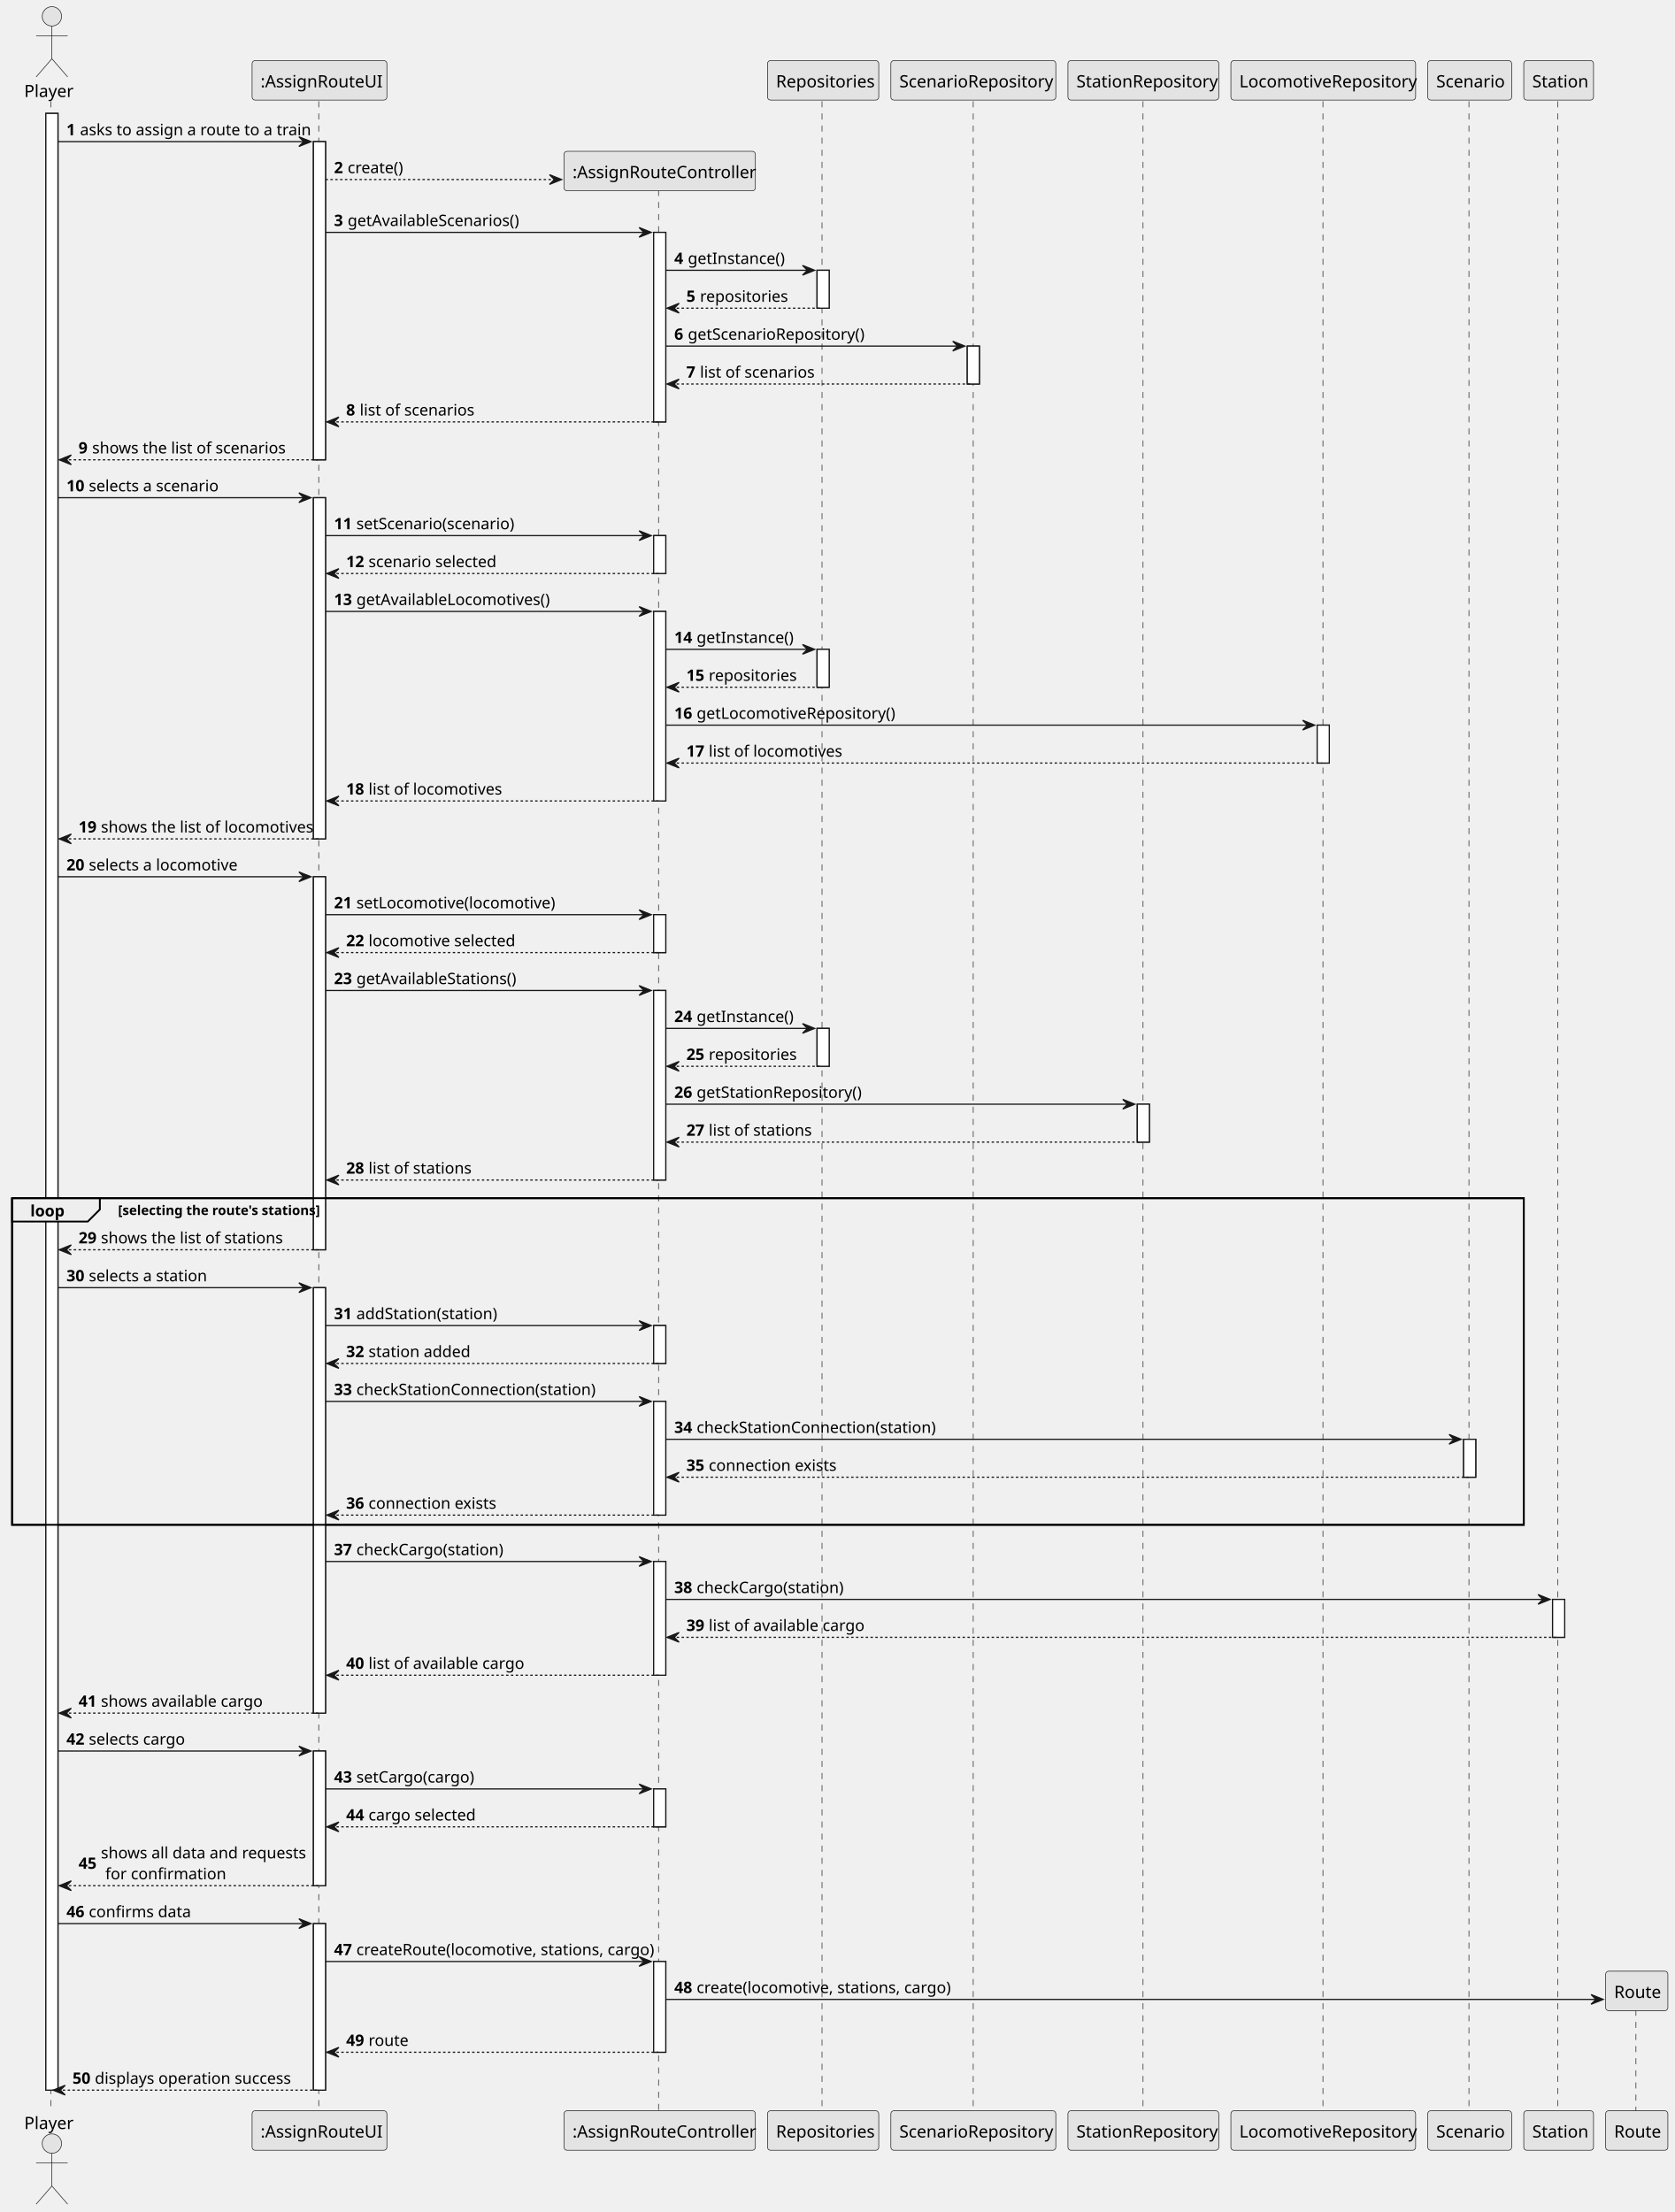
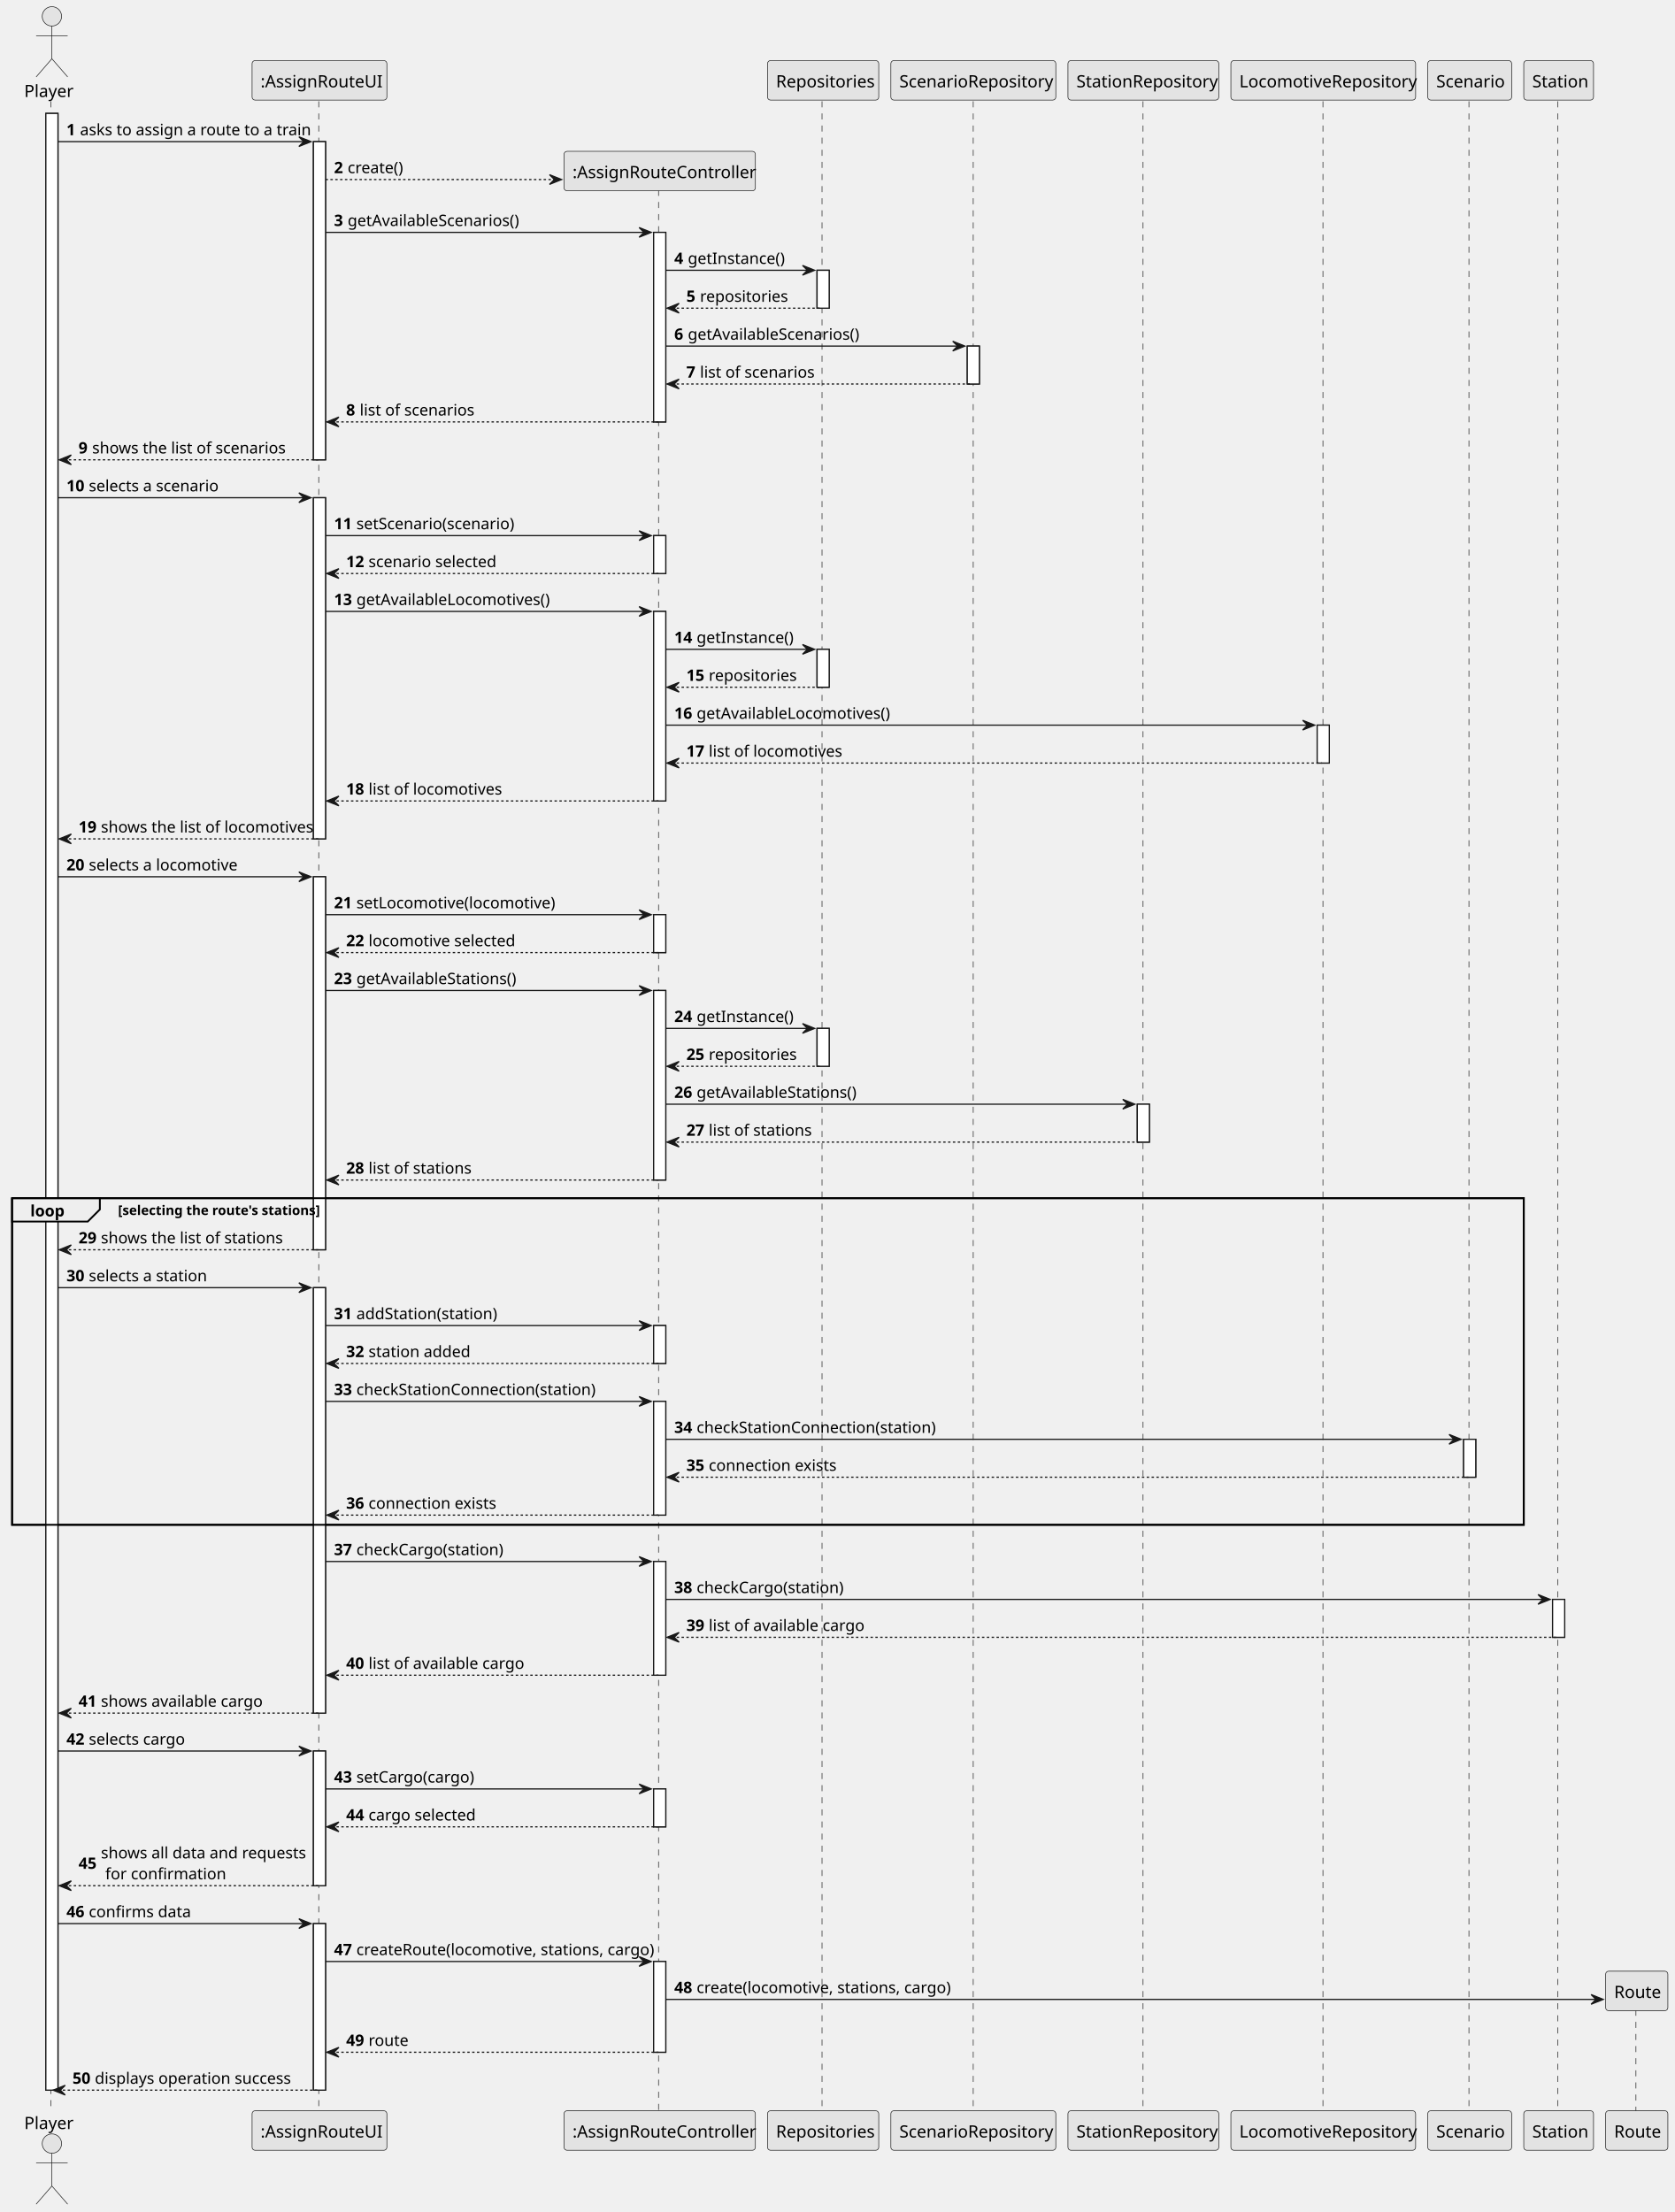
<svg xmlns="http://www.w3.org/2000/svg" contentStyleType="text/css" height="1826px" preserveAspectRatio="none" style="width:1382px;height:1826px;background:#FFFFFF;" version="1.1" viewBox="0 0 1382 1826" width="1382px" zoomAndPan="magnify">
  <defs />
  <g>
    <rect fill="#FFFFFF" height="1631.793" style="stroke:#181818;stroke-width:1.0;" width="10" x="37.841" y="93.621" />
    <rect fill="#FFFFFF" height="262.658" style="stroke:#181818;stroke-width:1.0;" width="10" x="258.726" y="116.912" />
    <rect fill="#FFFFFF" height="281.619" style="stroke:#181818;stroke-width:1.0;" width="10" x="258.726" y="410.861" />
    <rect fill="#FFFFFF" height="307.91" style="stroke:#181818;stroke-width:1.0;" width="10" x="258.726" y="723.771" />
    <rect fill="#FFFFFF" height="351.201" style="stroke:#181818;stroke-width:1.0;" width="10" x="258.726" y="1062.973" />
    <rect fill="#FFFFFF" height="111.164" style="stroke:#181818;stroke-width:1.0;" width="10" x="258.726" y="1445.465" />
    <rect fill="#FFFFFF" height="137.494" style="stroke:#181818;stroke-width:1.0;" width="10" x="258.726" y="1587.92" />
    <rect fill="#FFFFFF" height="156.455" style="stroke:#181818;stroke-width:1.0;" width="10" x="539.57" y="191.824" />
    <rect fill="#FFFFFF" height="31.291" style="stroke:#181818;stroke-width:1.0;" width="10" x="539.57" y="442.152" />
    <rect fill="#FFFFFF" height="156.455" style="stroke:#181818;stroke-width:1.0;" width="10" x="539.57" y="504.734" />
    <rect fill="#FFFFFF" height="31.291" style="stroke:#181818;stroke-width:1.0;" width="10" x="539.57" y="755.062" />
    <rect fill="#FFFFFF" height="156.455" style="stroke:#181818;stroke-width:1.0;" width="10" x="539.57" y="817.644" />
    <rect fill="#FFFFFF" height="31.291" style="stroke:#181818;stroke-width:1.0;" width="10" x="539.57" y="1094.264" />
    <rect fill="#FFFFFF" height="93.873" style="stroke:#181818;stroke-width:1.0;" width="10" x="539.57" y="1156.846" />
    <rect fill="#FFFFFF" height="93.873" style="stroke:#181818;stroke-width:1.0;" width="10" x="539.57" y="1289.01" />
    <rect fill="#FFFFFF" height="31.291" style="stroke:#181818;stroke-width:1.0;" width="10" x="539.57" y="1476.756" />
    <rect fill="#FFFFFF" height="74.912" style="stroke:#181818;stroke-width:1.0;" width="10" x="539.57" y="1619.211" />
    <rect fill="#FFFFFF" height="31.291" style="stroke:#181818;stroke-width:1.0;" width="10" x="674.456" y="223.115" />
    <rect fill="#FFFFFF" height="31.291" style="stroke:#181818;stroke-width:1.0;" width="10" x="674.456" y="536.025" />
    <rect fill="#FFFFFF" height="31.291" style="stroke:#181818;stroke-width:1.0;" width="10" x="674.456" y="848.936" />
    <rect fill="#FFFFFF" height="31.291" style="stroke:#181818;stroke-width:1.0;" width="10" x="798.448" y="285.697" />
    <rect fill="#FFFFFF" height="31.291" style="stroke:#181818;stroke-width:1.0;" width="10" x="938.786" y="911.518" />
    <rect fill="#FFFFFF" height="31.291" style="stroke:#181818;stroke-width:1.0;" width="10" x="1087.292" y="598.607" />
    <rect fill="#FFFFFF" height="31.291" style="stroke:#181818;stroke-width:1.0;" width="10" x="1208.174" y="1188.137" />
    <rect fill="#FFFFFF" height="31.291" style="stroke:#181818;stroke-width:1.0;" width="10" x="1281.595" y="1320.301" />
    <rect fill="none" height="269.619" style="stroke:#000000;stroke-width:1.5;" width="1247.802" x="10" y="989.1" />
    <line style="stroke:#181818;stroke-width:0.5;stroke-dasharray:5.0,5.0;" x1="42" x2="42" y1="83.621" y2="1743.414" />
    <line style="stroke:#181818;stroke-width:0.5;stroke-dasharray:5.0,5.0;" x1="263.091" x2="263.091" y1="83.621" y2="1743.414" />
    <line style="stroke:#181818;stroke-width:0.5;stroke-dasharray:5.0,5.0;" x1="543.591" x2="543.591" y1="156.723" y2="1743.414" />
    <line style="stroke:#181818;stroke-width:0.5;stroke-dasharray:5.0,5.0;" x1="678.549" x2="678.549" y1="83.621" y2="1743.414" />
    <line style="stroke:#181818;stroke-width:0.5;stroke-dasharray:5.0,5.0;" x1="803.362" x2="803.362" y1="83.621" y2="1743.414" />
    <line style="stroke:#181818;stroke-width:0.5;stroke-dasharray:5.0,5.0;" x1="943.534" x2="943.534" y1="83.621" y2="1743.414" />
    <line style="stroke:#181818;stroke-width:0.5;stroke-dasharray:5.0,5.0;" x1="1092.037" x2="1092.037" y1="83.621" y2="1743.414" />
    <line style="stroke:#181818;stroke-width:0.5;stroke-dasharray:5.0,5.0;" x1="1212.547" x2="1212.547" y1="83.621" y2="1743.414" />
    <line style="stroke:#181818;stroke-width:0.5;stroke-dasharray:5.0,5.0;" x1="1285.802" x2="1285.802" y1="83.621" y2="1743.414" />
    <line style="stroke:#181818;stroke-width:0.5;stroke-dasharray:5.0,5.0;" x1="1350.388" x2="1350.388" y1="1659.022" y2="1743.414" />
    <text fill="#000000" font-family="sans-serif" font-size="14" lengthAdjust="spacing" textLength="39.683" x="20" y="80.107">Player</text>
    <ellipse cx="42.841" cy="13.5" fill="#E3E3E3" rx="8" ry="8" style="stroke:#181818;stroke-width:0.5;" />
    <path d="M42.841,21.5 L42.841,48.5 M29.841,29.5 L55.841,29.5 M42.841,48.5 L29.841,63.5 M42.841,48.5 L55.841,63.5 " fill="none" style="stroke:#181818;stroke-width:0.5;" />
    <text fill="#000000" font-family="sans-serif" font-size="14" lengthAdjust="spacing" textLength="39.683" x="20" y="1757.522">Player</text>
    <ellipse cx="42.841" cy="1769.535" fill="#E3E3E3" rx="8" ry="8" style="stroke:#181818;stroke-width:0.5;" />
    <path d="M42.841,1777.535 L42.841,1804.535 M29.841,1785.535 L55.841,1785.535 M42.841,1804.535 L29.841,1819.535 M42.841,1804.535 L55.841,1819.535 " fill="none" style="stroke:#181818;stroke-width:0.5;" />
    <rect fill="#E3E3E3" height="32.621" rx="2.5" ry="2.5" style="stroke:#181818;stroke-width:0.5;" width="111.269" x="208.091" y="50" />
    <text fill="#000000" font-family="sans-serif" font-size="14" lengthAdjust="spacing" textLength="97.269" x="215.091" y="72.107">:AssignRouteUI</text>
    <rect fill="#E3E3E3" height="32.621" rx="2.5" ry="2.5" style="stroke:#181818;stroke-width:0.5;" width="111.269" x="208.091" y="1742.414" />
    <text fill="#000000" font-family="sans-serif" font-size="14" lengthAdjust="spacing" textLength="97.269" x="215.091" y="1764.522">:AssignRouteUI</text>
    <rect fill="#E3E3E3" height="32.621" rx="2.5" ry="2.5" style="stroke:#181818;stroke-width:0.5;" width="157.958" x="465.591" y="1742.414" />
    <text fill="#000000" font-family="sans-serif" font-size="14" lengthAdjust="spacing" textLength="143.958" x="472.591" y="1764.522">:AssignRouteController</text>
    <rect fill="#E3E3E3" height="32.621" rx="2.5" ry="2.5" style="stroke:#181818;stroke-width:0.5;" width="91.814" x="633.549" y="50" />
    <text fill="#000000" font-family="sans-serif" font-size="14" lengthAdjust="spacing" textLength="77.814" x="640.549" y="72.107">Repositories</text>
    <rect fill="#E3E3E3" height="32.621" rx="2.5" ry="2.5" style="stroke:#181818;stroke-width:0.5;" width="91.814" x="633.549" y="1742.414" />
    <text fill="#000000" font-family="sans-serif" font-size="14" lengthAdjust="spacing" textLength="77.814" x="640.549" y="1764.522">Repositories</text>
    <rect fill="#E3E3E3" height="32.621" rx="2.5" ry="2.5" style="stroke:#181818;stroke-width:0.5;" width="136.172" x="735.362" y="50" />
    <text fill="#000000" font-family="sans-serif" font-size="14" lengthAdjust="spacing" textLength="122.172" x="742.362" y="72.107">ScenarioRepository</text>
    <rect fill="#E3E3E3" height="32.621" rx="2.5" ry="2.5" style="stroke:#181818;stroke-width:0.5;" width="136.172" x="735.362" y="1742.414" />
    <text fill="#000000" font-family="sans-serif" font-size="14" lengthAdjust="spacing" textLength="122.172" x="742.362" y="1764.522">ScenarioRepository</text>
    <rect fill="#E3E3E3" height="32.621" rx="2.5" ry="2.5" style="stroke:#181818;stroke-width:0.5;" width="124.503" x="881.534" y="50" />
    <text fill="#000000" font-family="sans-serif" font-size="14" lengthAdjust="spacing" textLength="110.503" x="888.534" y="72.107">StationRepository</text>
    <rect fill="#E3E3E3" height="32.621" rx="2.5" ry="2.5" style="stroke:#181818;stroke-width:0.5;" width="124.503" x="881.534" y="1742.414" />
    <text fill="#000000" font-family="sans-serif" font-size="14" lengthAdjust="spacing" textLength="110.503" x="888.534" y="1764.522">StationRepository</text>
    <rect fill="#E3E3E3" height="32.621" rx="2.5" ry="2.5" style="stroke:#181818;stroke-width:0.5;" width="152.51" x="1016.037" y="50" />
    <text fill="#000000" font-family="sans-serif" font-size="14" lengthAdjust="spacing" textLength="138.51" x="1023.037" y="72.107">LocomotiveRepository</text>
    <rect fill="#E3E3E3" height="32.621" rx="2.5" ry="2.5" style="stroke:#181818;stroke-width:0.5;" width="152.51" x="1016.037" y="1742.414" />
    <text fill="#000000" font-family="sans-serif" font-size="14" lengthAdjust="spacing" textLength="138.51" x="1023.037" y="1764.522">LocomotiveRepository</text>
    <rect fill="#E3E3E3" height="32.621" rx="2.5" ry="2.5" style="stroke:#181818;stroke-width:0.5;" width="69.255" x="1178.547" y="50" />
    <text fill="#000000" font-family="sans-serif" font-size="14" lengthAdjust="spacing" textLength="55.255" x="1185.547" y="72.107">Scenario</text>
    <rect fill="#E3E3E3" height="32.621" rx="2.5" ry="2.5" style="stroke:#181818;stroke-width:0.5;" width="69.255" x="1178.547" y="1742.414" />
    <text fill="#000000" font-family="sans-serif" font-size="14" lengthAdjust="spacing" textLength="55.255" x="1185.547" y="1764.522">Scenario</text>
    <rect fill="#E3E3E3" height="32.621" rx="2.5" ry="2.5" style="stroke:#181818;stroke-width:0.5;" width="57.586" x="1257.802" y="50" />
    <text fill="#000000" font-family="sans-serif" font-size="14" lengthAdjust="spacing" textLength="43.586" x="1264.802" y="72.107">Station</text>
    <rect fill="#E3E3E3" height="32.621" rx="2.5" ry="2.5" style="stroke:#181818;stroke-width:0.5;" width="57.586" x="1257.802" y="1742.414" />
    <text fill="#000000" font-family="sans-serif" font-size="14" lengthAdjust="spacing" textLength="43.586" x="1264.802" y="1764.522">Station</text>
    <rect fill="#E3E3E3" height="32.621" rx="2.5" ry="2.5" style="stroke:#181818;stroke-width:0.5;" width="51.358" x="1325.388" y="1742.414" />
    <text fill="#000000" font-family="sans-serif" font-size="14" lengthAdjust="spacing" textLength="37.358" x="1332.388" y="1764.522">Route</text>
    <rect fill="#FFFFFF" height="1631.793" style="stroke:#181818;stroke-width:1.0;" width="10" x="37.841" y="93.621" />
    <rect fill="#FFFFFF" height="262.658" style="stroke:#181818;stroke-width:1.0;" width="10" x="258.726" y="116.912" />
    <rect fill="#FFFFFF" height="281.619" style="stroke:#181818;stroke-width:1.0;" width="10" x="258.726" y="410.861" />
    <rect fill="#FFFFFF" height="307.91" style="stroke:#181818;stroke-width:1.0;" width="10" x="258.726" y="723.771" />
    <rect fill="#FFFFFF" height="351.201" style="stroke:#181818;stroke-width:1.0;" width="10" x="258.726" y="1062.973" />
    <rect fill="#FFFFFF" height="111.164" style="stroke:#181818;stroke-width:1.0;" width="10" x="258.726" y="1445.465" />
    <rect fill="#FFFFFF" height="137.494" style="stroke:#181818;stroke-width:1.0;" width="10" x="258.726" y="1587.92" />
    <rect fill="#FFFFFF" height="156.455" style="stroke:#181818;stroke-width:1.0;" width="10" x="539.57" y="191.824" />
    <rect fill="#FFFFFF" height="31.291" style="stroke:#181818;stroke-width:1.0;" width="10" x="539.57" y="442.152" />
    <rect fill="#FFFFFF" height="156.455" style="stroke:#181818;stroke-width:1.0;" width="10" x="539.57" y="504.734" />
    <rect fill="#FFFFFF" height="31.291" style="stroke:#181818;stroke-width:1.0;" width="10" x="539.57" y="755.062" />
    <rect fill="#FFFFFF" height="156.455" style="stroke:#181818;stroke-width:1.0;" width="10" x="539.57" y="817.644" />
    <rect fill="#FFFFFF" height="31.291" style="stroke:#181818;stroke-width:1.0;" width="10" x="539.57" y="1094.264" />
    <rect fill="#FFFFFF" height="93.873" style="stroke:#181818;stroke-width:1.0;" width="10" x="539.57" y="1156.846" />
    <rect fill="#FFFFFF" height="93.873" style="stroke:#181818;stroke-width:1.0;" width="10" x="539.57" y="1289.01" />
    <rect fill="#FFFFFF" height="31.291" style="stroke:#181818;stroke-width:1.0;" width="10" x="539.57" y="1476.756" />
    <rect fill="#FFFFFF" height="74.912" style="stroke:#181818;stroke-width:1.0;" width="10" x="539.57" y="1619.211" />
    <rect fill="#FFFFFF" height="31.291" style="stroke:#181818;stroke-width:1.0;" width="10" x="674.456" y="223.115" />
    <rect fill="#FFFFFF" height="31.291" style="stroke:#181818;stroke-width:1.0;" width="10" x="674.456" y="536.025" />
    <rect fill="#FFFFFF" height="31.291" style="stroke:#181818;stroke-width:1.0;" width="10" x="674.456" y="848.936" />
    <rect fill="#FFFFFF" height="31.291" style="stroke:#181818;stroke-width:1.0;" width="10" x="798.448" y="285.697" />
    <rect fill="#FFFFFF" height="31.291" style="stroke:#181818;stroke-width:1.0;" width="10" x="938.786" y="911.518" />
    <rect fill="#FFFFFF" height="31.291" style="stroke:#181818;stroke-width:1.0;" width="10" x="1087.292" y="598.607" />
    <rect fill="#FFFFFF" height="31.291" style="stroke:#181818;stroke-width:1.0;" width="10" x="1208.174" y="1188.137" />
    <rect fill="#FFFFFF" height="31.291" style="stroke:#181818;stroke-width:1.0;" width="10" x="1281.595" y="1320.301" />
    <polygon fill="#181818" points="246.726,112.912,256.726,116.912,246.726,120.912,250.726,116.912" style="stroke:#181818;stroke-width:1.0;" />
    <line style="stroke:#181818;stroke-width:1.0;" x1="47.841" x2="252.726" y1="116.912" y2="116.912" />
    <text fill="#000000" font-family="sans-serif" font-size="13" font-weight="bold" lengthAdjust="spacing" textLength="7.23" x="54.841" y="111.649">1</text>
    <text fill="#000000" font-family="sans-serif" font-size="13" lengthAdjust="spacing" textLength="180.654" x="66.071" y="111.649">asks to assign a route to a train</text>
    <polygon fill="#181818" points="453.591,144.203,463.591,148.203,453.591,152.203,457.591,148.203" style="stroke:#181818;stroke-width:1.0;" />
    <line style="stroke:#181818;stroke-width:1.0;stroke-dasharray:2.0,2.0;" x1="268.726" x2="459.591" y1="148.203" y2="148.203" />
    <text fill="#000000" font-family="sans-serif" font-size="13" font-weight="bold" lengthAdjust="spacing" textLength="7.23" x="275.726" y="142.94">2</text>
    <text fill="#000000" font-family="sans-serif" font-size="13" lengthAdjust="spacing" textLength="44.789" x="286.956" y="142.94">create()</text>
    <rect fill="#E3E3E3" height="32.621" rx="2.5" ry="2.5" style="stroke:#181818;stroke-width:0.5;" width="157.958" x="465.591" y="124.912" />
    <text fill="#000000" font-family="sans-serif" font-size="14" lengthAdjust="spacing" textLength="143.958" x="472.591" y="147.019">:AssignRouteController</text>
    <polygon fill="#181818" points="527.57,187.824,537.57,191.824,527.57,195.824,531.57,191.824" style="stroke:#181818;stroke-width:1.0;" />
    <line style="stroke:#181818;stroke-width:1.0;" x1="268.726" x2="533.57" y1="191.824" y2="191.824" />
    <text fill="#000000" font-family="sans-serif" font-size="13" font-weight="bold" lengthAdjust="spacing" textLength="7.23" x="275.726" y="186.561">3</text>
    <text fill="#000000" font-family="sans-serif" font-size="13" lengthAdjust="spacing" textLength="137.293" x="286.956" y="186.561">getAvailableScenarios()</text>
    <polygon fill="#181818" points="662.456,219.115,672.456,223.115,662.456,227.115,666.456,223.115" style="stroke:#181818;stroke-width:1.0;" />
    <line style="stroke:#181818;stroke-width:1.0;" x1="549.57" x2="668.456" y1="223.115" y2="223.115" />
    <text fill="#000000" font-family="sans-serif" font-size="13" font-weight="bold" lengthAdjust="spacing" textLength="7.23" x="556.57" y="217.852">4</text>
    <text fill="#000000" font-family="sans-serif" font-size="13" lengthAdjust="spacing" textLength="75.874" x="567.8" y="217.852">getInstance()</text>
    <polygon fill="#181818" points="560.57,250.406,550.57,254.406,560.57,258.406,556.57,254.406" style="stroke:#181818;stroke-width:1.0;" />
    <line style="stroke:#181818;stroke-width:1.0;stroke-dasharray:2.0,2.0;" x1="554.57" x2="678.456" y1="254.406" y2="254.406" />
    <text fill="#000000" font-family="sans-serif" font-size="13" font-weight="bold" lengthAdjust="spacing" textLength="7.23" x="566.57" y="249.144">5</text>
    <text fill="#000000" font-family="sans-serif" font-size="13" lengthAdjust="spacing" textLength="67.196" x="577.8" y="249.144">repositories</text>
    <polygon fill="#181818" points="786.448,281.697,796.448,285.697,786.448,289.697,790.448,285.697" style="stroke:#181818;stroke-width:1.0;" />
    <line style="stroke:#181818;stroke-width:1.0;" x1="549.57" x2="792.448" y1="285.697" y2="285.697" />
    <text fill="#000000" font-family="sans-serif" font-size="13" font-weight="bold" lengthAdjust="spacing" textLength="7.23" x="556.57" y="280.435">6</text>
-     <text fill="#000000" font-family="sans-serif" font-size="13" lengthAdjust="spacing" textLength="140.175" x="567.8" y="280.435">getScenarioRepository()</text>
+     <text fill="#000000" font-family="sans-serif" font-size="13" lengthAdjust="spacing" textLength="137.293" x="567.8" y="280.435">getAvailableScenarios()</text>
    <polygon fill="#181818" points="560.57,312.988,550.57,316.988,560.57,320.988,556.57,316.988" style="stroke:#181818;stroke-width:1.0;" />
    <line style="stroke:#181818;stroke-width:1.0;stroke-dasharray:2.0,2.0;" x1="554.57" x2="802.448" y1="316.988" y2="316.988" />
    <text fill="#000000" font-family="sans-serif" font-size="13" font-weight="bold" lengthAdjust="spacing" textLength="7.23" x="566.57" y="311.726">7</text>
    <text fill="#000000" font-family="sans-serif" font-size="13" lengthAdjust="spacing" textLength="89.591" x="577.8" y="311.726">list of scenarios</text>
    <polygon fill="#181818" points="279.726,344.279,269.726,348.279,279.726,352.279,275.726,348.279" style="stroke:#181818;stroke-width:1.0;" />
    <line style="stroke:#181818;stroke-width:1.0;stroke-dasharray:2.0,2.0;" x1="273.726" x2="543.57" y1="348.279" y2="348.279" />
    <text fill="#000000" font-family="sans-serif" font-size="13" font-weight="bold" lengthAdjust="spacing" textLength="7.23" x="285.726" y="343.017">8</text>
    <text fill="#000000" font-family="sans-serif" font-size="13" lengthAdjust="spacing" textLength="89.591" x="296.956" y="343.017">list of scenarios</text>
    <polygon fill="#181818" points="58.841,375.57,48.841,379.57,58.841,383.57,54.841,379.57" style="stroke:#181818;stroke-width:1.0;" />
    <line style="stroke:#181818;stroke-width:1.0;stroke-dasharray:2.0,2.0;" x1="52.841" x2="262.726" y1="379.57" y2="379.57" />
    <text fill="#000000" font-family="sans-serif" font-size="13" font-weight="bold" lengthAdjust="spacing" textLength="7.23" x="64.841" y="374.308">9</text>
    <text fill="#000000" font-family="sans-serif" font-size="13" lengthAdjust="spacing" textLength="151.734" x="76.071" y="374.308">shows the list of scenarios</text>
    <polygon fill="#181818" points="246.726,406.861,256.726,410.861,246.726,414.861,250.726,410.861" style="stroke:#181818;stroke-width:1.0;" />
    <line style="stroke:#181818;stroke-width:1.0;" x1="47.841" x2="252.726" y1="410.861" y2="410.861" />
    <text fill="#000000" font-family="sans-serif" font-size="13" font-weight="bold" lengthAdjust="spacing" textLength="14.46" x="54.841" y="405.599">10</text>
    <text fill="#000000" font-family="sans-serif" font-size="13" lengthAdjust="spacing" textLength="104.051" x="73.301" y="405.599">selects a scenario</text>
    <polygon fill="#181818" points="527.57,438.152,537.57,442.152,527.57,446.152,531.57,442.152" style="stroke:#181818;stroke-width:1.0;" />
    <line style="stroke:#181818;stroke-width:1.0;" x1="268.726" x2="533.57" y1="442.152" y2="442.152" />
    <text fill="#000000" font-family="sans-serif" font-size="13" font-weight="bold" lengthAdjust="spacing" textLength="14.46" x="275.726" y="436.89">11</text>
    <text fill="#000000" font-family="sans-serif" font-size="13" lengthAdjust="spacing" textLength="126.445" x="294.185" y="436.89">setScenario(scenario)</text>
    <polygon fill="#181818" points="279.726,469.443,269.726,473.443,279.726,477.443,275.726,473.443" style="stroke:#181818;stroke-width:1.0;" />
    <line style="stroke:#181818;stroke-width:1.0;stroke-dasharray:2.0,2.0;" x1="273.726" x2="543.57" y1="473.443" y2="473.443" />
    <text fill="#000000" font-family="sans-serif" font-size="13" font-weight="bold" lengthAdjust="spacing" textLength="14.46" x="285.726" y="468.181">12</text>
    <text fill="#000000" font-family="sans-serif" font-size="13" lengthAdjust="spacing" textLength="101.169" x="304.185" y="468.181">scenario selected</text>
    <polygon fill="#181818" points="527.57,500.734,537.57,504.734,527.57,508.734,531.57,504.734" style="stroke:#181818;stroke-width:1.0;" />
    <line style="stroke:#181818;stroke-width:1.0;" x1="268.726" x2="533.57" y1="504.734" y2="504.734" />
    <text fill="#000000" font-family="sans-serif" font-size="13" font-weight="bold" lengthAdjust="spacing" textLength="14.46" x="275.726" y="499.472">13</text>
    <text fill="#000000" font-family="sans-serif" font-size="13" lengthAdjust="spacing" textLength="152.464" x="294.185" y="499.472">getAvailableLocomotives()</text>
    <polygon fill="#181818" points="662.456,532.025,672.456,536.025,662.456,540.025,666.456,536.025" style="stroke:#181818;stroke-width:1.0;" />
    <line style="stroke:#181818;stroke-width:1.0;" x1="549.57" x2="668.456" y1="536.025" y2="536.025" />
    <text fill="#000000" font-family="sans-serif" font-size="13" font-weight="bold" lengthAdjust="spacing" textLength="14.46" x="556.57" y="530.763">14</text>
    <text fill="#000000" font-family="sans-serif" font-size="13" lengthAdjust="spacing" textLength="75.874" x="575.03" y="530.763">getInstance()</text>
    <polygon fill="#181818" points="560.57,563.316,550.57,567.316,560.57,571.316,556.57,567.316" style="stroke:#181818;stroke-width:1.0;" />
    <line style="stroke:#181818;stroke-width:1.0;stroke-dasharray:2.0,2.0;" x1="554.57" x2="678.456" y1="567.316" y2="567.316" />
    <text fill="#000000" font-family="sans-serif" font-size="13" font-weight="bold" lengthAdjust="spacing" textLength="14.46" x="566.57" y="562.054">15</text>
    <text fill="#000000" font-family="sans-serif" font-size="13" lengthAdjust="spacing" textLength="67.196" x="585.03" y="562.054">repositories</text>
    <polygon fill="#181818" points="1075.292,594.607,1085.292,598.607,1075.292,602.607,1079.292,598.607" style="stroke:#181818;stroke-width:1.0;" />
    <line style="stroke:#181818;stroke-width:1.0;" x1="549.57" x2="1081.292" y1="598.607" y2="598.607" />
    <text fill="#000000" font-family="sans-serif" font-size="13" font-weight="bold" lengthAdjust="spacing" textLength="14.46" x="556.57" y="593.345">16</text>
-     <text fill="#000000" font-family="sans-serif" font-size="13" lengthAdjust="spacing" textLength="155.346" x="575.03" y="593.345">getLocomotiveRepository()</text>
+     <text fill="#000000" font-family="sans-serif" font-size="13" lengthAdjust="spacing" textLength="152.464" x="575.03" y="593.345">getAvailableLocomotives()</text>
    <polygon fill="#181818" points="560.57,625.898,550.57,629.898,560.57,633.898,556.57,629.898" style="stroke:#181818;stroke-width:1.0;" />
    <line style="stroke:#181818;stroke-width:1.0;stroke-dasharray:2.0,2.0;" x1="554.57" x2="1091.292" y1="629.898" y2="629.898" />
    <text fill="#000000" font-family="sans-serif" font-size="13" font-weight="bold" lengthAdjust="spacing" textLength="14.46" x="566.57" y="624.636">17</text>
    <text fill="#000000" font-family="sans-serif" font-size="13" lengthAdjust="spacing" textLength="102.591" x="585.03" y="624.636">list of locomotives</text>
    <polygon fill="#181818" points="279.726,657.189,269.726,661.189,279.726,665.189,275.726,661.189" style="stroke:#181818;stroke-width:1.0;" />
    <line style="stroke:#181818;stroke-width:1.0;stroke-dasharray:2.0,2.0;" x1="273.726" x2="543.57" y1="661.189" y2="661.189" />
    <text fill="#000000" font-family="sans-serif" font-size="13" font-weight="bold" lengthAdjust="spacing" textLength="14.46" x="285.726" y="655.927">18</text>
    <text fill="#000000" font-family="sans-serif" font-size="13" lengthAdjust="spacing" textLength="102.591" x="304.185" y="655.927">list of locomotives</text>
    <polygon fill="#181818" points="58.841,688.481,48.841,692.481,58.841,696.481,54.841,692.481" style="stroke:#181818;stroke-width:1.0;" />
    <line style="stroke:#181818;stroke-width:1.0;stroke-dasharray:2.0,2.0;" x1="52.841" x2="262.726" y1="692.481" y2="692.481" />
    <text fill="#000000" font-family="sans-serif" font-size="13" font-weight="bold" lengthAdjust="spacing" textLength="14.46" x="64.841" y="687.218">19</text>
    <text fill="#000000" font-family="sans-serif" font-size="13" lengthAdjust="spacing" textLength="164.734" x="83.301" y="687.218">shows the list of locomotives</text>
    <polygon fill="#181818" points="246.726,719.771,256.726,723.771,246.726,727.771,250.726,723.771" style="stroke:#181818;stroke-width:1.0;" />
    <line style="stroke:#181818;stroke-width:1.0;" x1="47.841" x2="252.726" y1="723.771" y2="723.771" />
    <text fill="#000000" font-family="sans-serif" font-size="13" font-weight="bold" lengthAdjust="spacing" textLength="14.46" x="54.841" y="718.509">20</text>
    <text fill="#000000" font-family="sans-serif" font-size="13" lengthAdjust="spacing" textLength="117.051" x="73.301" y="718.509">selects a locomotive</text>
    <polygon fill="#181818" points="527.57,751.062,537.57,755.062,527.57,759.062,531.57,755.062" style="stroke:#181818;stroke-width:1.0;" />
    <line style="stroke:#181818;stroke-width:1.0;" x1="268.726" x2="533.57" y1="755.062" y2="755.062" />
    <text fill="#000000" font-family="sans-serif" font-size="13" font-weight="bold" lengthAdjust="spacing" textLength="14.46" x="275.726" y="749.8">21</text>
    <text fill="#000000" font-family="sans-serif" font-size="13" lengthAdjust="spacing" textLength="154.616" x="294.185" y="749.8">setLocomotive(locomotive)</text>
    <polygon fill="#181818" points="279.726,782.354,269.726,786.354,279.726,790.354,275.726,786.354" style="stroke:#181818;stroke-width:1.0;" />
    <line style="stroke:#181818;stroke-width:1.0;stroke-dasharray:2.0,2.0;" x1="273.726" x2="543.57" y1="786.354" y2="786.354" />
    <text fill="#000000" font-family="sans-serif" font-size="13" font-weight="bold" lengthAdjust="spacing" textLength="14.46" x="285.726" y="781.091">22</text>
    <text fill="#000000" font-family="sans-serif" font-size="13" lengthAdjust="spacing" textLength="114.169" x="304.185" y="781.091">locomotive selected</text>
    <polygon fill="#181818" points="527.57,813.644,537.57,817.644,527.57,821.644,531.57,817.644" style="stroke:#181818;stroke-width:1.0;" />
    <line style="stroke:#181818;stroke-width:1.0;" x1="268.726" x2="533.57" y1="817.644" y2="817.644" />
    <text fill="#000000" font-family="sans-serif" font-size="13" font-weight="bold" lengthAdjust="spacing" textLength="14.46" x="275.726" y="812.382">23</text>
    <text fill="#000000" font-family="sans-serif" font-size="13" lengthAdjust="spacing" textLength="126.458" x="294.185" y="812.382">getAvailableStations()</text>
    <polygon fill="#181818" points="662.456,844.936,672.456,848.936,662.456,852.936,666.456,848.936" style="stroke:#181818;stroke-width:1.0;" />
    <line style="stroke:#181818;stroke-width:1.0;" x1="549.57" x2="668.456" y1="848.936" y2="848.936" />
    <text fill="#000000" font-family="sans-serif" font-size="13" font-weight="bold" lengthAdjust="spacing" textLength="14.46" x="556.57" y="843.673">24</text>
    <text fill="#000000" font-family="sans-serif" font-size="13" lengthAdjust="spacing" textLength="75.874" x="575.03" y="843.673">getInstance()</text>
    <polygon fill="#181818" points="560.57,876.227,550.57,880.227,560.57,884.227,556.57,880.227" style="stroke:#181818;stroke-width:1.0;" />
    <line style="stroke:#181818;stroke-width:1.0;stroke-dasharray:2.0,2.0;" x1="554.57" x2="678.456" y1="880.227" y2="880.227" />
    <text fill="#000000" font-family="sans-serif" font-size="13" font-weight="bold" lengthAdjust="spacing" textLength="14.46" x="566.57" y="874.964">25</text>
    <text fill="#000000" font-family="sans-serif" font-size="13" lengthAdjust="spacing" textLength="67.196" x="585.03" y="874.964">repositories</text>
    <polygon fill="#181818" points="926.786,907.518,936.786,911.518,926.786,915.518,930.786,911.518" style="stroke:#181818;stroke-width:1.0;" />
    <line style="stroke:#181818;stroke-width:1.0;" x1="549.57" x2="932.786" y1="911.518" y2="911.518" />
    <text fill="#000000" font-family="sans-serif" font-size="13" font-weight="bold" lengthAdjust="spacing" textLength="14.46" x="556.57" y="906.255">26</text>
-     <text fill="#000000" font-family="sans-serif" font-size="13" lengthAdjust="spacing" textLength="129.34" x="575.03" y="906.255">getStationRepository()</text>
+     <text fill="#000000" font-family="sans-serif" font-size="13" lengthAdjust="spacing" textLength="126.458" x="575.03" y="906.255">getAvailableStations()</text>
    <polygon fill="#181818" points="560.57,938.809,550.57,942.809,560.57,946.809,556.57,942.809" style="stroke:#181818;stroke-width:1.0;" />
    <line style="stroke:#181818;stroke-width:1.0;stroke-dasharray:2.0,2.0;" x1="554.57" x2="942.786" y1="942.809" y2="942.809" />
    <text fill="#000000" font-family="sans-serif" font-size="13" font-weight="bold" lengthAdjust="spacing" textLength="14.46" x="566.57" y="937.546">27</text>
    <text fill="#000000" font-family="sans-serif" font-size="13" lengthAdjust="spacing" textLength="78.755" x="585.03" y="937.546">list of stations</text>
    <polygon fill="#181818" points="279.726,970.1,269.726,974.1,279.726,978.1,275.726,974.1" style="stroke:#181818;stroke-width:1.0;" />
    <line style="stroke:#181818;stroke-width:1.0;stroke-dasharray:2.0,2.0;" x1="273.726" x2="543.57" y1="974.1" y2="974.1" />
    <text fill="#000000" font-family="sans-serif" font-size="13" font-weight="bold" lengthAdjust="spacing" textLength="14.46" x="285.726" y="968.837">28</text>
    <text fill="#000000" font-family="sans-serif" font-size="13" lengthAdjust="spacing" textLength="78.755" x="304.185" y="968.837">list of stations</text>
    <path d="M10,989.1 L82.435,989.1 L82.435,998.391 L72.435,1008.391 L10,1008.391 L10,989.1 " fill="#EEEEEE" style="stroke:#000000;stroke-width:1.5;" />
    <rect fill="none" height="269.619" style="stroke:#000000;stroke-width:1.5;" width="1247.802" x="10" y="989.1" />
    <text fill="#000000" font-family="sans-serif" font-size="13" font-weight="bold" lengthAdjust="spacing" textLength="27.435" x="25" y="1004.128">loop</text>
    <text fill="#000000" font-family="sans-serif" font-size="11" font-weight="bold" lengthAdjust="spacing" textLength="159.086" x="97.435" y="1002.97">[selecting the route's stations]</text>
    <polygon fill="#181818" points="58.841,1027.682,48.841,1031.682,58.841,1035.682,54.841,1031.682" style="stroke:#181818;stroke-width:1.0;" />
    <line style="stroke:#181818;stroke-width:1.0;stroke-dasharray:2.0,2.0;" x1="52.841" x2="262.726" y1="1031.682" y2="1031.682" />
    <text fill="#000000" font-family="sans-serif" font-size="13" font-weight="bold" lengthAdjust="spacing" textLength="14.46" x="64.841" y="1026.419">29</text>
    <text fill="#000000" font-family="sans-serif" font-size="13" lengthAdjust="spacing" textLength="140.899" x="83.301" y="1026.419">shows the list of stations</text>
    <polygon fill="#181818" points="246.726,1058.973,256.726,1062.973,246.726,1066.973,250.726,1062.973" style="stroke:#181818;stroke-width:1.0;" />
    <line style="stroke:#181818;stroke-width:1.0;" x1="47.841" x2="252.726" y1="1062.973" y2="1062.973" />
    <text fill="#000000" font-family="sans-serif" font-size="13" font-weight="bold" lengthAdjust="spacing" textLength="14.46" x="54.841" y="1057.71">30</text>
    <text fill="#000000" font-family="sans-serif" font-size="13" lengthAdjust="spacing" textLength="93.215" x="73.301" y="1057.71">selects a station</text>
    <polygon fill="#181818" points="527.57,1090.264,537.57,1094.264,527.57,1098.264,531.57,1094.264" style="stroke:#181818;stroke-width:1.0;" />
    <line style="stroke:#181818;stroke-width:1.0;" x1="268.726" x2="533.57" y1="1094.264" y2="1094.264" />
    <text fill="#000000" font-family="sans-serif" font-size="13" font-weight="bold" lengthAdjust="spacing" textLength="14.46" x="275.726" y="1089.001">31</text>
    <text fill="#000000" font-family="sans-serif" font-size="13" lengthAdjust="spacing" textLength="109.123" x="294.185" y="1089.001">addStation(station)</text>
    <polygon fill="#181818" points="279.726,1121.555,269.726,1125.555,279.726,1129.555,275.726,1125.555" style="stroke:#181818;stroke-width:1.0;" />
    <line style="stroke:#181818;stroke-width:1.0;stroke-dasharray:2.0,2.0;" x1="273.726" x2="543.57" y1="1125.555" y2="1125.555" />
    <text fill="#000000" font-family="sans-serif" font-size="13" font-weight="bold" lengthAdjust="spacing" textLength="14.46" x="285.726" y="1120.292">32</text>
    <text fill="#000000" font-family="sans-serif" font-size="13" lengthAdjust="spacing" textLength="78.064" x="304.185" y="1120.292">station added</text>
    <polygon fill="#181818" points="527.57,1152.846,537.57,1156.846,527.57,1160.846,531.57,1156.846" style="stroke:#181818;stroke-width:1.0;" />
    <line style="stroke:#181818;stroke-width:1.0;" x1="268.726" x2="533.57" y1="1156.846" y2="1156.846" />
    <text fill="#000000" font-family="sans-serif" font-size="13" font-weight="bold" lengthAdjust="spacing" textLength="14.46" x="275.726" y="1151.583">33</text>
    <text fill="#000000" font-family="sans-serif" font-size="13" lengthAdjust="spacing" textLength="187.161" x="294.185" y="1151.583">checkStationConnection(station)</text>
    <polygon fill="#181818" points="1196.174,1184.137,1206.174,1188.137,1196.174,1192.137,1200.174,1188.137" style="stroke:#181818;stroke-width:1.0;" />
    <line style="stroke:#181818;stroke-width:1.0;" x1="549.57" x2="1202.174" y1="1188.137" y2="1188.137" />
    <text fill="#000000" font-family="sans-serif" font-size="13" font-weight="bold" lengthAdjust="spacing" textLength="14.46" x="556.57" y="1182.874">34</text>
    <text fill="#000000" font-family="sans-serif" font-size="13" lengthAdjust="spacing" textLength="187.161" x="575.03" y="1182.874">checkStationConnection(station)</text>
    <polygon fill="#181818" points="560.57,1215.428,550.57,1219.428,560.57,1223.428,556.57,1219.428" style="stroke:#181818;stroke-width:1.0;" />
    <line style="stroke:#181818;stroke-width:1.0;stroke-dasharray:2.0,2.0;" x1="554.57" x2="1212.174" y1="1219.428" y2="1219.428" />
    <text fill="#000000" font-family="sans-serif" font-size="13" font-weight="bold" lengthAdjust="spacing" textLength="14.46" x="566.57" y="1214.165">35</text>
    <text fill="#000000" font-family="sans-serif" font-size="13" lengthAdjust="spacing" textLength="99.722" x="585.03" y="1214.165">connection exists</text>
    <polygon fill="#181818" points="279.726,1246.719,269.726,1250.719,279.726,1254.719,275.726,1250.719" style="stroke:#181818;stroke-width:1.0;" />
    <line style="stroke:#181818;stroke-width:1.0;stroke-dasharray:2.0,2.0;" x1="273.726" x2="543.57" y1="1250.719" y2="1250.719" />
    <text fill="#000000" font-family="sans-serif" font-size="13" font-weight="bold" lengthAdjust="spacing" textLength="14.46" x="285.726" y="1245.456">36</text>
    <text fill="#000000" font-family="sans-serif" font-size="13" lengthAdjust="spacing" textLength="99.722" x="304.185" y="1245.456">connection exists</text>
    <polygon fill="#181818" points="527.57,1285.01,537.57,1289.01,527.57,1293.01,531.57,1289.01" style="stroke:#181818;stroke-width:1.0;" />
    <line style="stroke:#181818;stroke-width:1.0;" x1="268.726" x2="533.57" y1="1289.01" y2="1289.01" />
    <text fill="#000000" font-family="sans-serif" font-size="13" font-weight="bold" lengthAdjust="spacing" textLength="14.46" x="275.726" y="1283.747">37</text>
    <text fill="#000000" font-family="sans-serif" font-size="13" lengthAdjust="spacing" textLength="116.327" x="294.185" y="1283.747">checkCargo(station)</text>
    <polygon fill="#181818" points="1269.595,1316.301,1279.595,1320.301,1269.595,1324.301,1273.595,1320.301" style="stroke:#181818;stroke-width:1.0;" />
    <line style="stroke:#181818;stroke-width:1.0;" x1="549.57" x2="1275.595" y1="1320.301" y2="1320.301" />
    <text fill="#000000" font-family="sans-serif" font-size="13" font-weight="bold" lengthAdjust="spacing" textLength="14.46" x="556.57" y="1315.038">38</text>
    <text fill="#000000" font-family="sans-serif" font-size="13" lengthAdjust="spacing" textLength="116.327" x="575.03" y="1315.038">checkCargo(station)</text>
    <polygon fill="#181818" points="560.57,1347.592,550.57,1351.592,560.57,1355.592,556.57,1351.592" style="stroke:#181818;stroke-width:1.0;" />
    <line style="stroke:#181818;stroke-width:1.0;stroke-dasharray:2.0,2.0;" x1="554.57" x2="1285.595" y1="1351.592" y2="1351.592" />
    <text fill="#000000" font-family="sans-serif" font-size="13" font-weight="bold" lengthAdjust="spacing" textLength="14.46" x="566.57" y="1346.329">39</text>
    <text fill="#000000" font-family="sans-serif" font-size="13" lengthAdjust="spacing" textLength="121.399" x="585.03" y="1346.329">list of available cargo</text>
    <polygon fill="#181818" points="279.726,1378.883,269.726,1382.883,279.726,1386.883,275.726,1382.883" style="stroke:#181818;stroke-width:1.0;" />
    <line style="stroke:#181818;stroke-width:1.0;stroke-dasharray:2.0,2.0;" x1="273.726" x2="543.57" y1="1382.883" y2="1382.883" />
    <text fill="#000000" font-family="sans-serif" font-size="13" font-weight="bold" lengthAdjust="spacing" textLength="14.46" x="285.726" y="1377.62">40</text>
    <text fill="#000000" font-family="sans-serif" font-size="13" lengthAdjust="spacing" textLength="121.399" x="304.185" y="1377.62">list of available cargo</text>
    <polygon fill="#181818" points="58.841,1410.174,48.841,1414.174,58.841,1418.174,54.841,1414.174" style="stroke:#181818;stroke-width:1.0;" />
    <line style="stroke:#181818;stroke-width:1.0;stroke-dasharray:2.0,2.0;" x1="52.841" x2="262.726" y1="1414.174" y2="1414.174" />
    <text fill="#000000" font-family="sans-serif" font-size="13" font-weight="bold" lengthAdjust="spacing" textLength="14.46" x="64.841" y="1408.911">41</text>
    <text fill="#000000" font-family="sans-serif" font-size="13" lengthAdjust="spacing" textLength="127.905" x="83.301" y="1408.911">shows available cargo</text>
    <polygon fill="#181818" points="246.726,1441.465,256.726,1445.465,246.726,1449.465,250.726,1445.465" style="stroke:#181818;stroke-width:1.0;" />
    <line style="stroke:#181818;stroke-width:1.0;" x1="47.841" x2="252.726" y1="1445.465" y2="1445.465" />
    <text fill="#000000" font-family="sans-serif" font-size="13" font-weight="bold" lengthAdjust="spacing" textLength="14.46" x="54.841" y="1440.202">42</text>
    <text fill="#000000" font-family="sans-serif" font-size="13" lengthAdjust="spacing" textLength="76.591" x="73.301" y="1440.202">selects cargo</text>
    <polygon fill="#181818" points="527.57,1472.756,537.57,1476.756,527.57,1480.756,531.57,1476.756" style="stroke:#181818;stroke-width:1.0;" />
    <line style="stroke:#181818;stroke-width:1.0;" x1="268.726" x2="533.57" y1="1476.756" y2="1476.756" />
    <text fill="#000000" font-family="sans-serif" font-size="13" font-weight="bold" lengthAdjust="spacing" textLength="14.46" x="275.726" y="1471.493">43</text>
    <text fill="#000000" font-family="sans-serif" font-size="13" lengthAdjust="spacing" textLength="93.926" x="294.185" y="1471.493">setCargo(cargo)</text>
    <polygon fill="#181818" points="279.726,1504.047,269.726,1508.047,279.726,1512.047,275.726,1508.047" style="stroke:#181818;stroke-width:1.0;" />
    <line style="stroke:#181818;stroke-width:1.0;stroke-dasharray:2.0,2.0;" x1="273.726" x2="543.57" y1="1508.047" y2="1508.047" />
    <text fill="#000000" font-family="sans-serif" font-size="13" font-weight="bold" lengthAdjust="spacing" textLength="14.46" x="285.726" y="1502.784">44</text>
    <text fill="#000000" font-family="sans-serif" font-size="13" lengthAdjust="spacing" textLength="84.551" x="304.185" y="1502.784">cargo selected</text>
    <polygon fill="#181818" points="58.841,1552.629,48.841,1556.629,58.841,1560.629,54.841,1556.629" style="stroke:#181818;stroke-width:1.0;" />
    <line style="stroke:#181818;stroke-width:1.0;stroke-dasharray:2.0,2.0;" x1="52.841" x2="262.726" y1="1556.629" y2="1556.629" />
    <text fill="#000000" font-family="sans-serif" font-size="13" font-weight="bold" lengthAdjust="spacing" textLength="14.46" x="64.841" y="1542.721">45</text>
    <text fill="#000000" font-family="sans-serif" font-size="13" lengthAdjust="spacing" textLength="161.154" x="83.301" y="1534.075">shows all data and requests</text>
    <text fill="#000000" font-family="sans-serif" font-size="13" lengthAdjust="spacing" textLength="89.591" x="86.913" y="1551.366">for confirmation</text>
    <polygon fill="#181818" points="246.726,1583.92,256.726,1587.92,246.726,1591.92,250.726,1587.92" style="stroke:#181818;stroke-width:1.0;" />
    <line style="stroke:#181818;stroke-width:1.0;" x1="47.841" x2="252.726" y1="1587.92" y2="1587.92" />
    <text fill="#000000" font-family="sans-serif" font-size="13" font-weight="bold" lengthAdjust="spacing" textLength="14.46" x="54.841" y="1582.657">46</text>
    <text fill="#000000" font-family="sans-serif" font-size="13" lengthAdjust="spacing" textLength="78.032" x="73.301" y="1582.657">confirms data</text>
    <polygon fill="#181818" points="527.57,1615.211,537.57,1619.211,527.57,1623.211,531.57,1619.211" style="stroke:#181818;stroke-width:1.0;" />
    <line style="stroke:#181818;stroke-width:1.0;" x1="268.726" x2="533.57" y1="1619.211" y2="1619.211" />
    <text fill="#000000" font-family="sans-serif" font-size="13" font-weight="bold" lengthAdjust="spacing" textLength="14.46" x="275.726" y="1613.948">47</text>
    <text fill="#000000" font-family="sans-serif" font-size="13" lengthAdjust="spacing" textLength="233.384" x="294.185" y="1613.948">createRoute(locomotive, stations, cargo)</text>
    <polygon fill="#181818" points="1313.388,1646.502,1323.388,1650.502,1313.388,1654.502,1317.388,1650.502" style="stroke:#181818;stroke-width:1.0;" />
    <line style="stroke:#181818;stroke-width:1.0;" x1="549.57" x2="1319.388" y1="1650.502" y2="1650.502" />
    <text fill="#000000" font-family="sans-serif" font-size="13" font-weight="bold" lengthAdjust="spacing" textLength="14.46" x="556.57" y="1645.239">48</text>
    <text fill="#000000" font-family="sans-serif" font-size="13" lengthAdjust="spacing" textLength="198.694" x="575.03" y="1645.239">create(locomotive, stations, cargo)</text>
    <rect fill="#E3E3E3" height="32.621" rx="2.5" ry="2.5" style="stroke:#181818;stroke-width:0.5;" width="51.358" x="1325.388" y="1627.211" />
    <text fill="#000000" font-family="sans-serif" font-size="14" lengthAdjust="spacing" textLength="37.358" x="1332.388" y="1649.318">Route</text>
    <polygon fill="#181818" points="279.726,1690.123,269.726,1694.123,279.726,1698.123,275.726,1694.123" style="stroke:#181818;stroke-width:1.0;" />
    <line style="stroke:#181818;stroke-width:1.0;stroke-dasharray:2.0,2.0;" x1="273.726" x2="543.57" y1="1694.123" y2="1694.123" />
    <text fill="#000000" font-family="sans-serif" font-size="13" font-weight="bold" lengthAdjust="spacing" textLength="14.46" x="285.726" y="1688.86">49</text>
    <text fill="#000000" font-family="sans-serif" font-size="13" lengthAdjust="spacing" textLength="29.631" x="304.185" y="1688.86">route</text>
    <polygon fill="#181818" points="53.841,1721.414,43.841,1725.414,53.841,1729.414,49.841,1725.414" style="stroke:#181818;stroke-width:1.0;" />
    <line style="stroke:#181818;stroke-width:1.0;stroke-dasharray:2.0,2.0;" x1="47.841" x2="262.726" y1="1725.414" y2="1725.414" />
    <text fill="#000000" font-family="sans-serif" font-size="13" font-weight="bold" lengthAdjust="spacing" textLength="14.46" x="59.841" y="1720.151">50</text>
    <text fill="#000000" font-family="sans-serif" font-size="13" lengthAdjust="spacing" textLength="155.359" x="78.301" y="1720.151">displays operation success</text>
  </g>
</svg>
